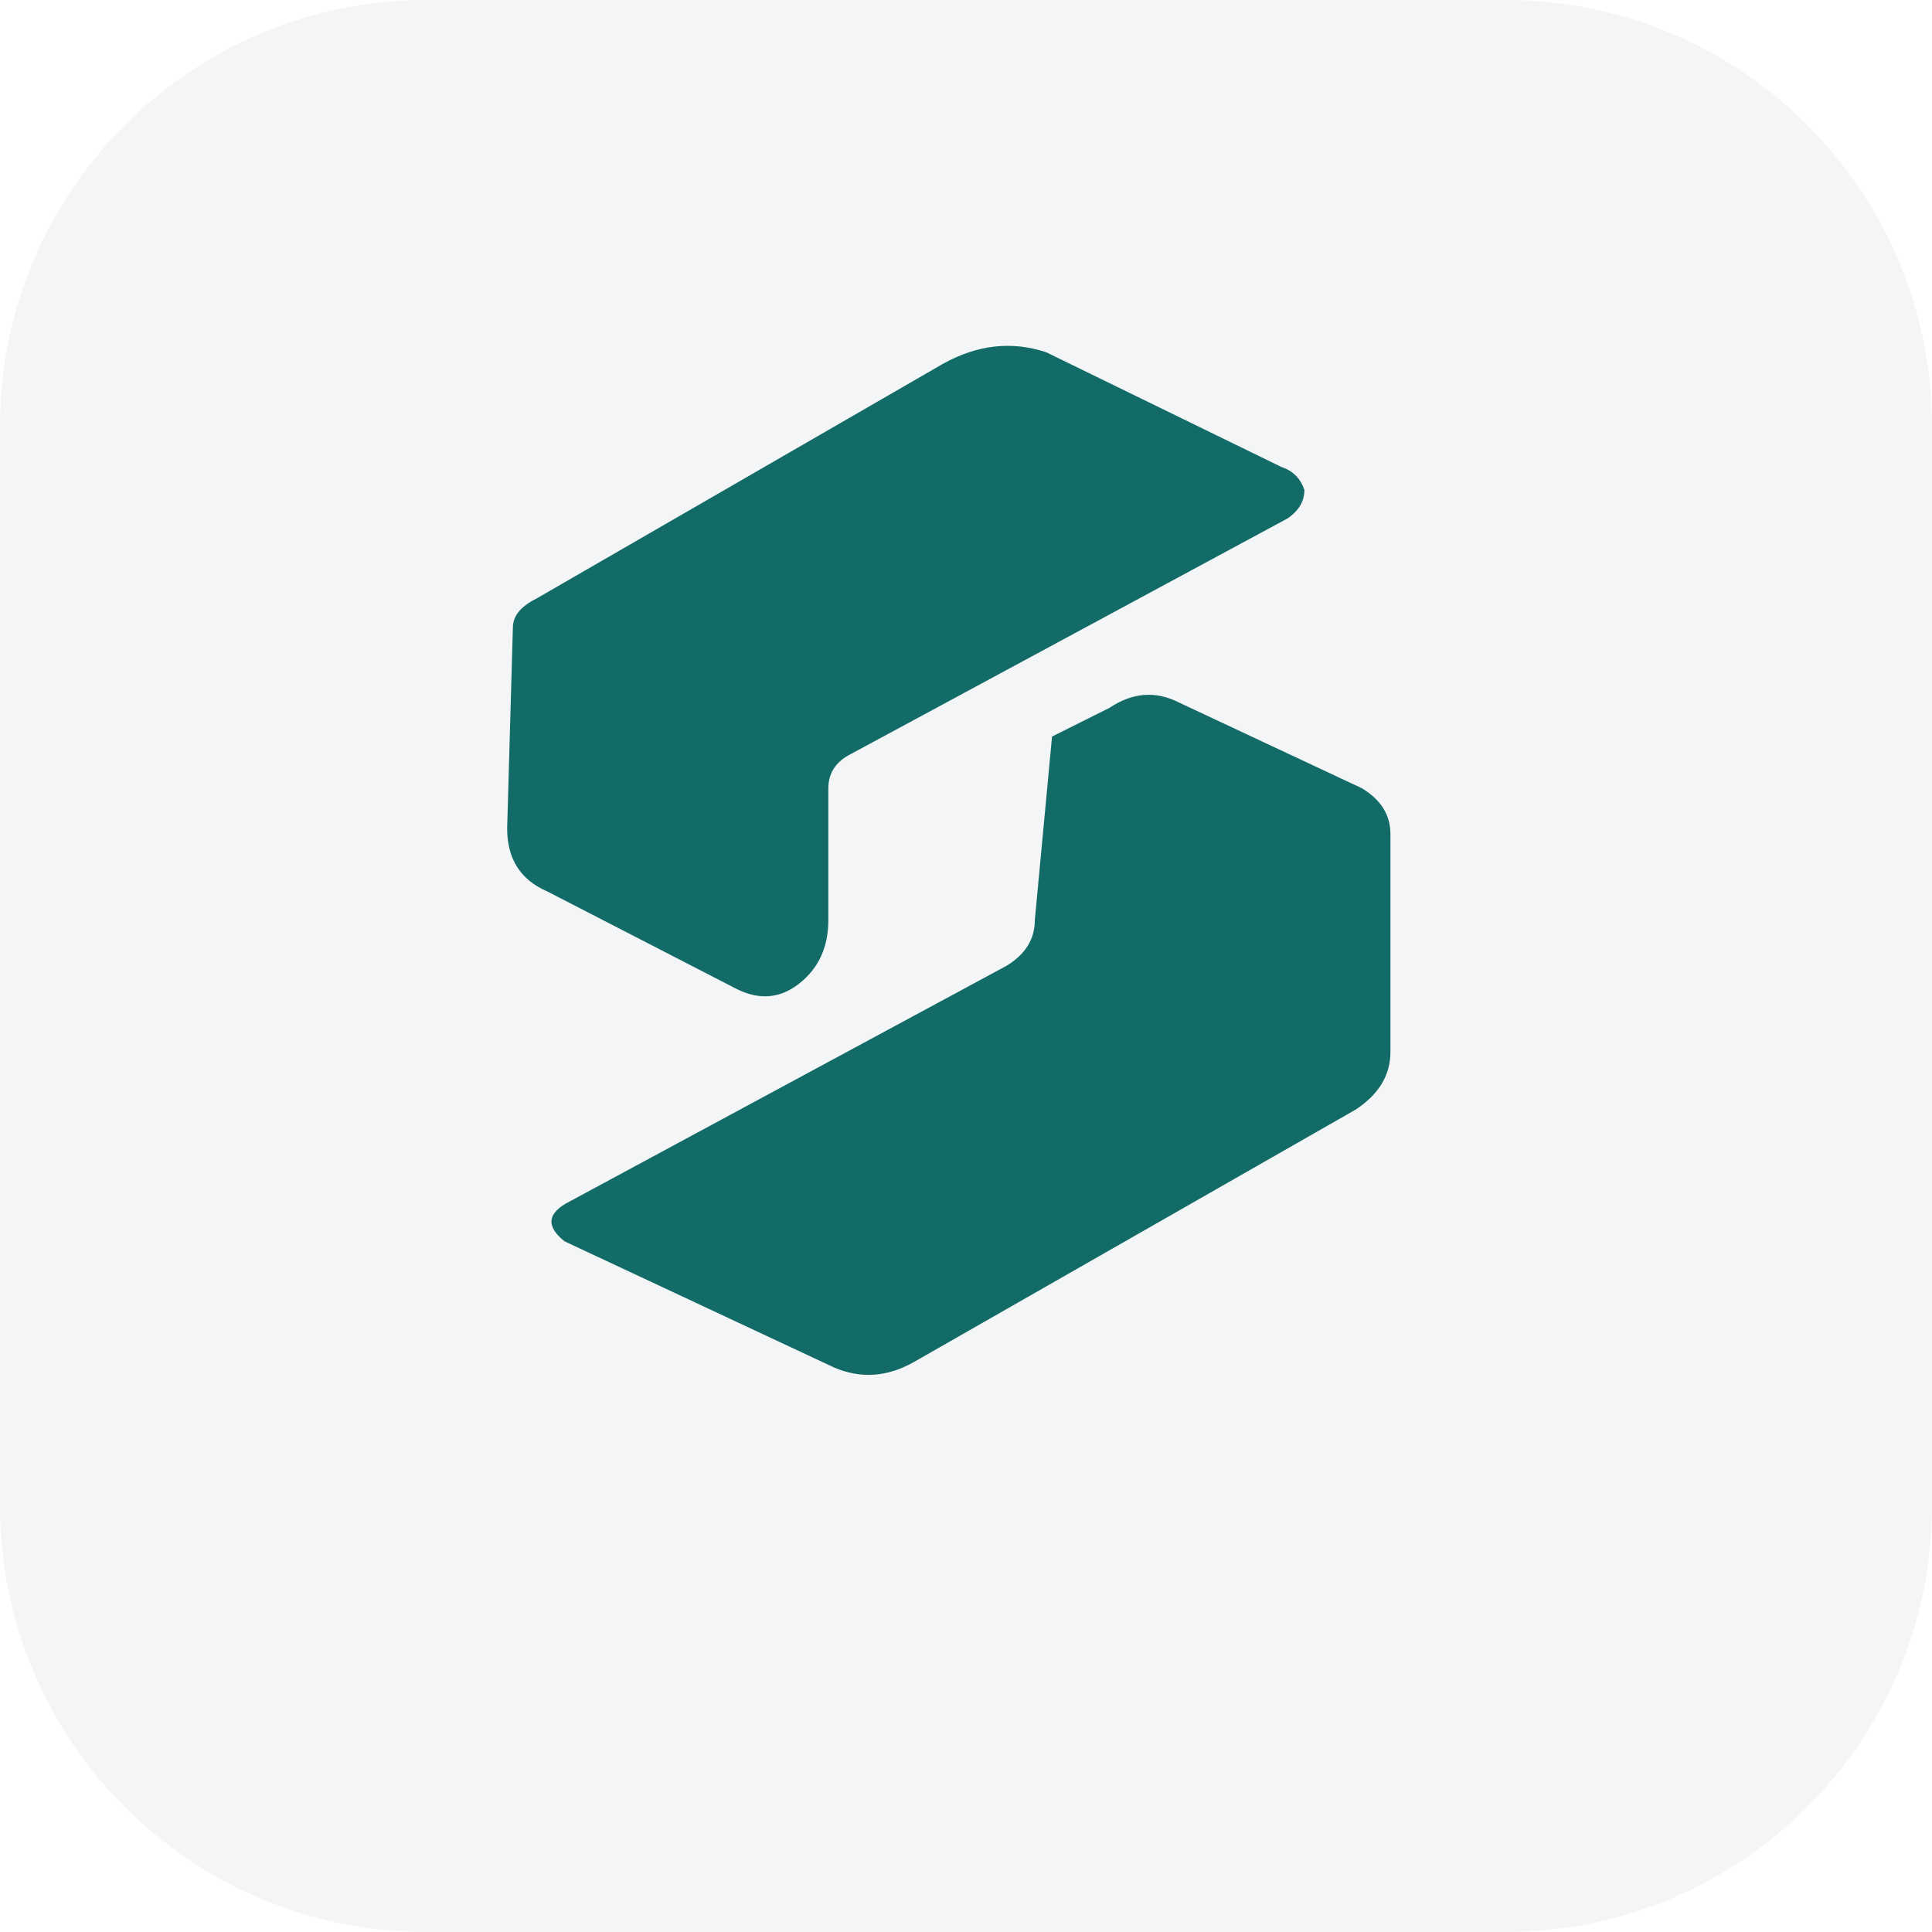
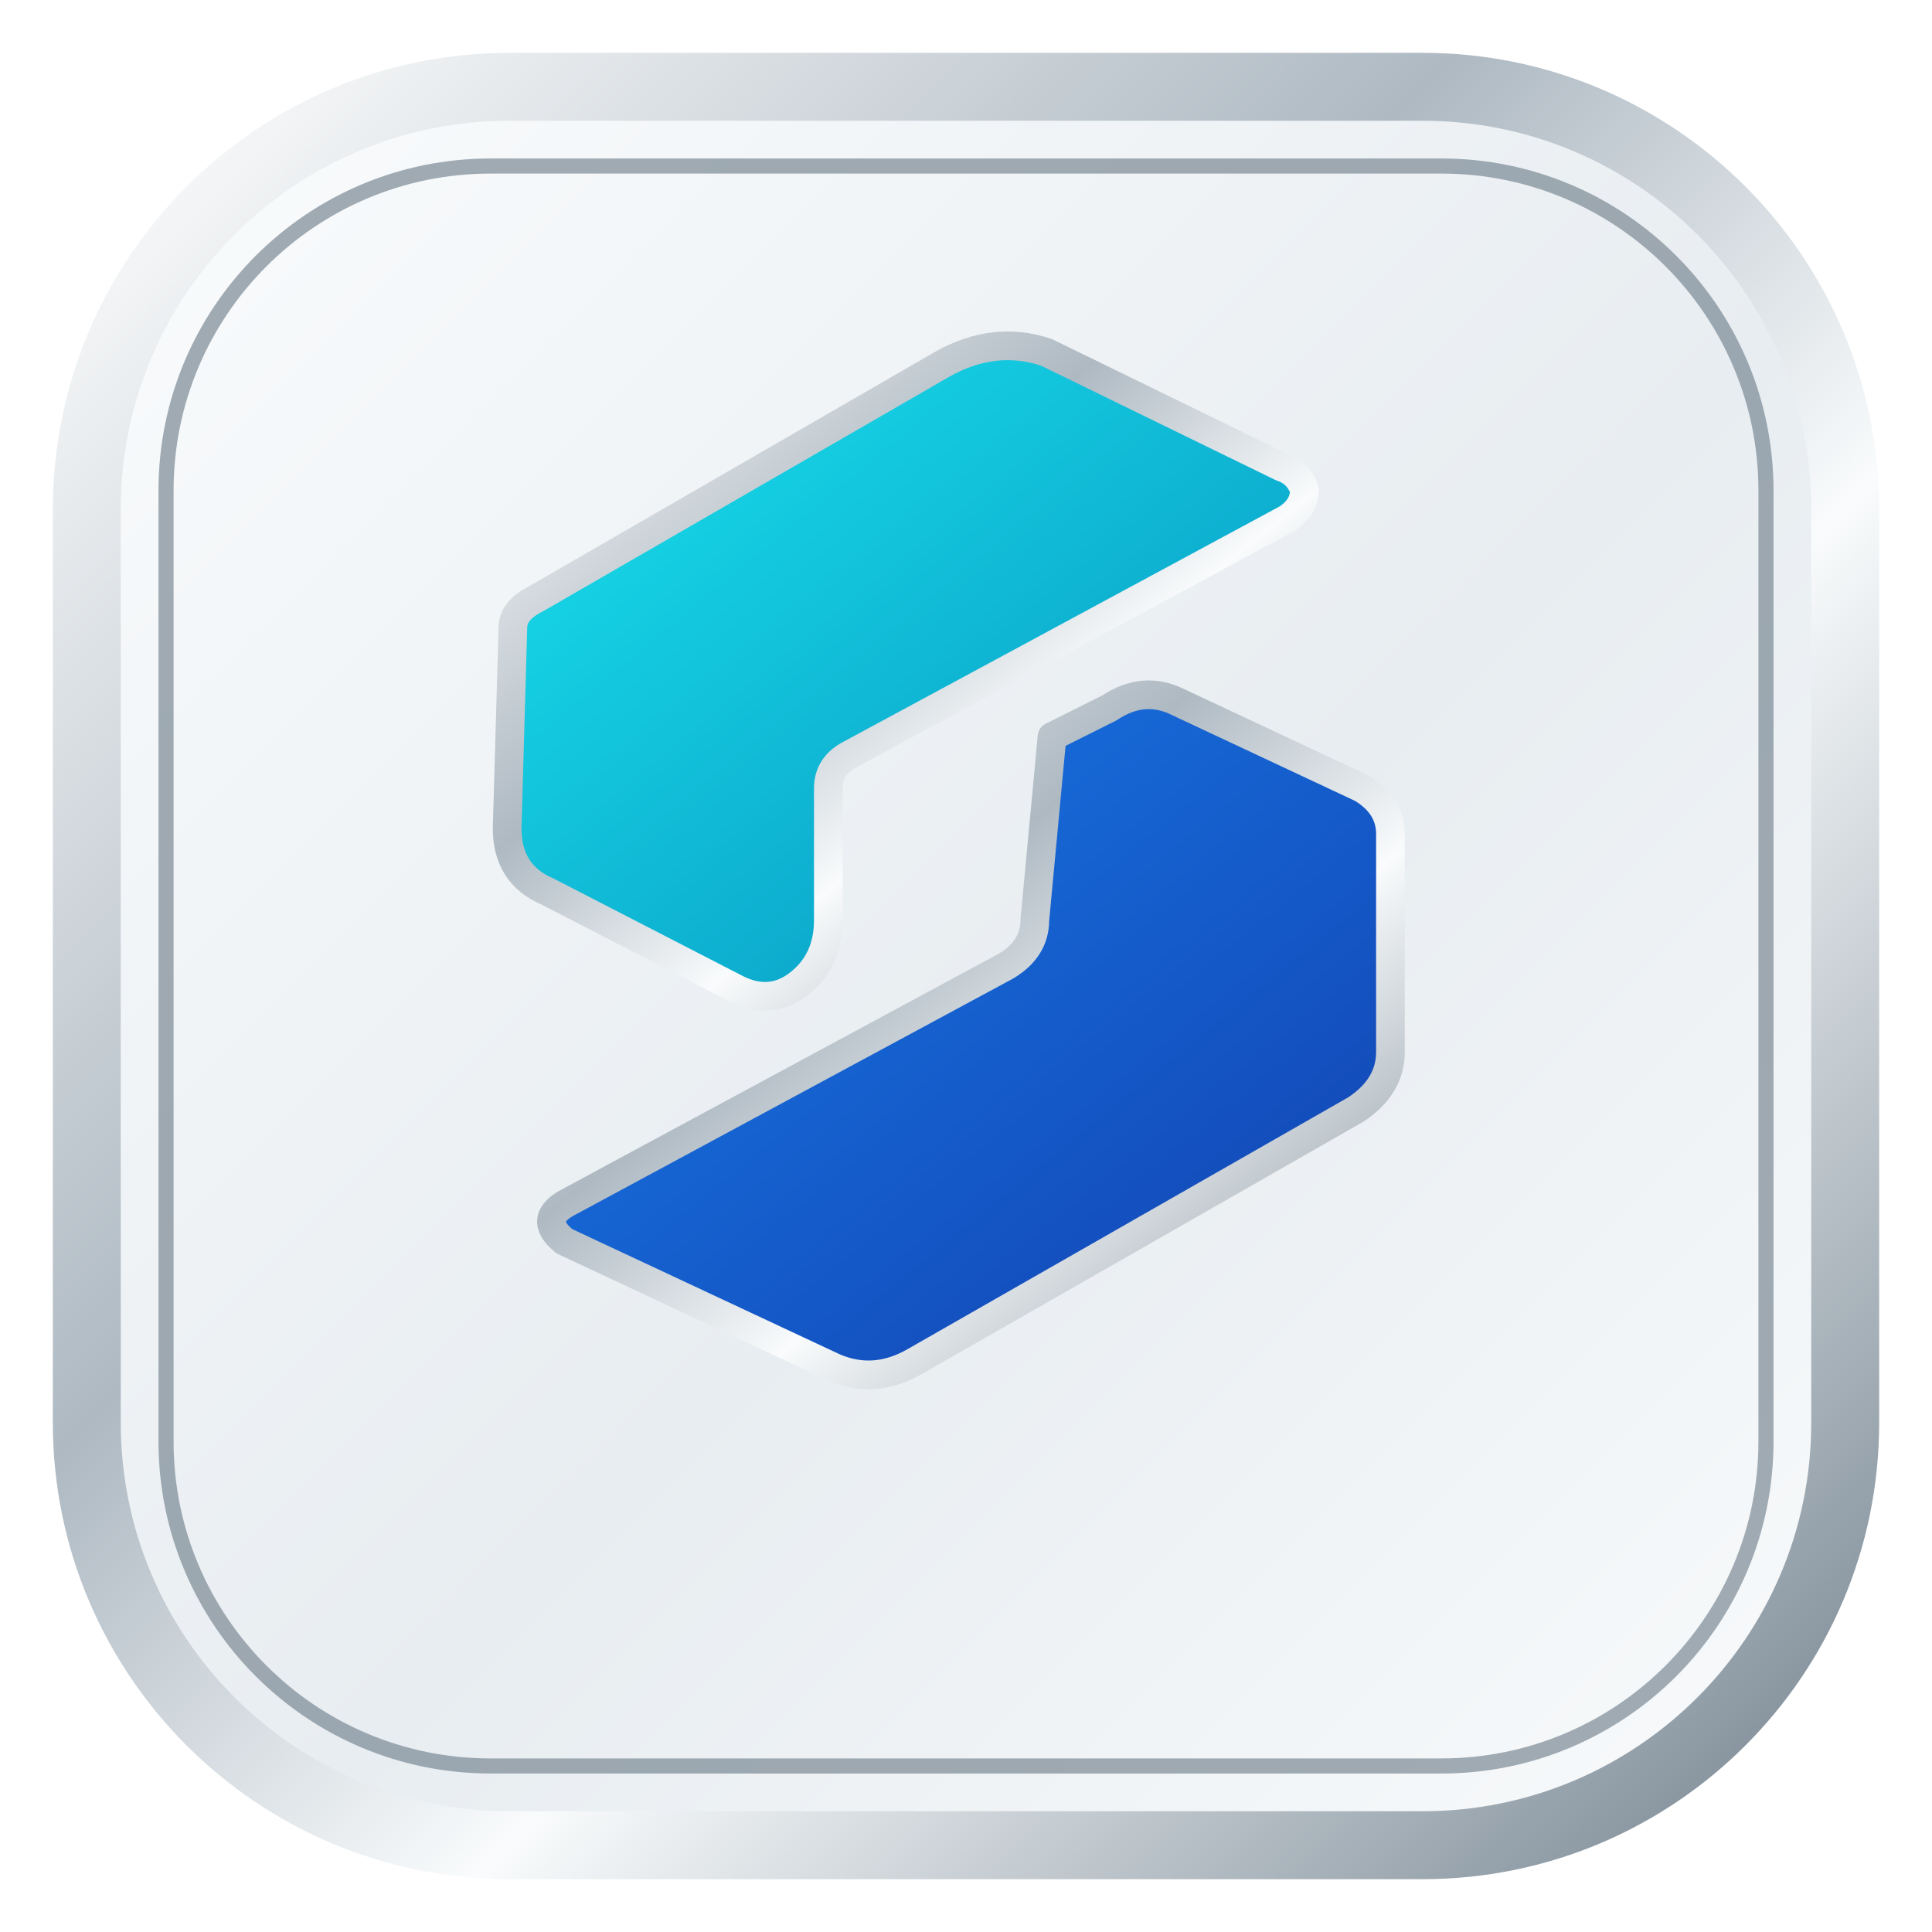
<svg xmlns="http://www.w3.org/2000/svg" viewBox="0 0 512 512" fill="none">
-   <rect width="512" height="512" rx="113" fill="#F3F5F7" />
+   <defs>
+     <linearGradient id="frame" x1="0" y1="0" x2="1" y2="1">
+       <stop stop-color="#FFFFFF" />
+       <stop offset=".38" stop-color="#AEB9C2" />
+       <stop offset=".62" stop-color="#F9FBFC" />
+       <stop offset="1" stop-color="#778692" />
+     </linearGradient>
+     <linearGradient id="cyan" x1="0" y1="0" x2="1" y2="1">
+       <stop stop-color="#19E3EE" />
+       <stop offset="1" stop-color="#078FBD" />
+     </linearGradient>
+     <linearGradient id="blue" x1="0" y1="0" x2="1" y2="1">
+       <stop stop-color="#187DEB" />
+       <stop offset="1" stop-color="#123FAE" />
+     </linearGradient>
+     <linearGradient id="face" x1="0" y1="0" x2="1" y2="1">
+       <stop stop-color="#FAFCFD" />
+       <stop offset=".55" stop-color="#E8EDF1" />
+       <stop offset="1" stop-color="#F9FBFC" />
+     </linearGradient>
+   </defs>
+   <rect x="23" y="23" width="466" height="466" rx="112" fill="url(#face)" stroke="url(#frame)" stroke-width="18" />
+   <rect x="44" y="44" width="424" height="424" rx="86" stroke="#7B8994" stroke-opacity=".7" stroke-width="4" />
  <g transform="translate(61.44 61.44) scale(1.52)">
-     <path d="M183 41 Q186 42 187 45 Q187 48 184 50 L108 91 Q104 93 104 97 L104 120 Q104 127 99 131 Q94 135 88 132 L55 115 Q48 112 48 104 L49 69 Q49 66 53 64 L124 23 Q133 18 142 21 Z" fill="#126B67" />
-     <path d="M202 105 Q202 100 197 97 L165 82 Q159 79 153 83 L143 88 L140 120 Q140 125 135 128 L59 169 Q53 172 58 176 L105 198 Q112 201 119 197 L196 153 Q202 149 202 143 Z" fill="#126B67" />
+     <path d="M183 41 Q186 42 187 45 Q187 48 184 50 L108 91 Q104 93 104 97 L104 120 Q104 127 99 131 Q94 135 88 132 L55 115 Q48 112 48 104 L49 69 Q49 66 53 64 L124 23 Q133 18 142 21 Z" fill="url(#cyan)" stroke="url(#frame)" stroke-width="5" stroke-linejoin="round" />
+     <path d="M202 105 Q202 100 197 97 L165 82 Q159 79 153 83 L143 88 L140 120 Q140 125 135 128 L59 169 Q53 172 58 176 L105 198 Q112 201 119 197 L196 153 Q202 149 202 143 Z" fill="url(#blue)" stroke="url(#frame)" stroke-width="5" stroke-linejoin="round" />
  </g>
</svg>
